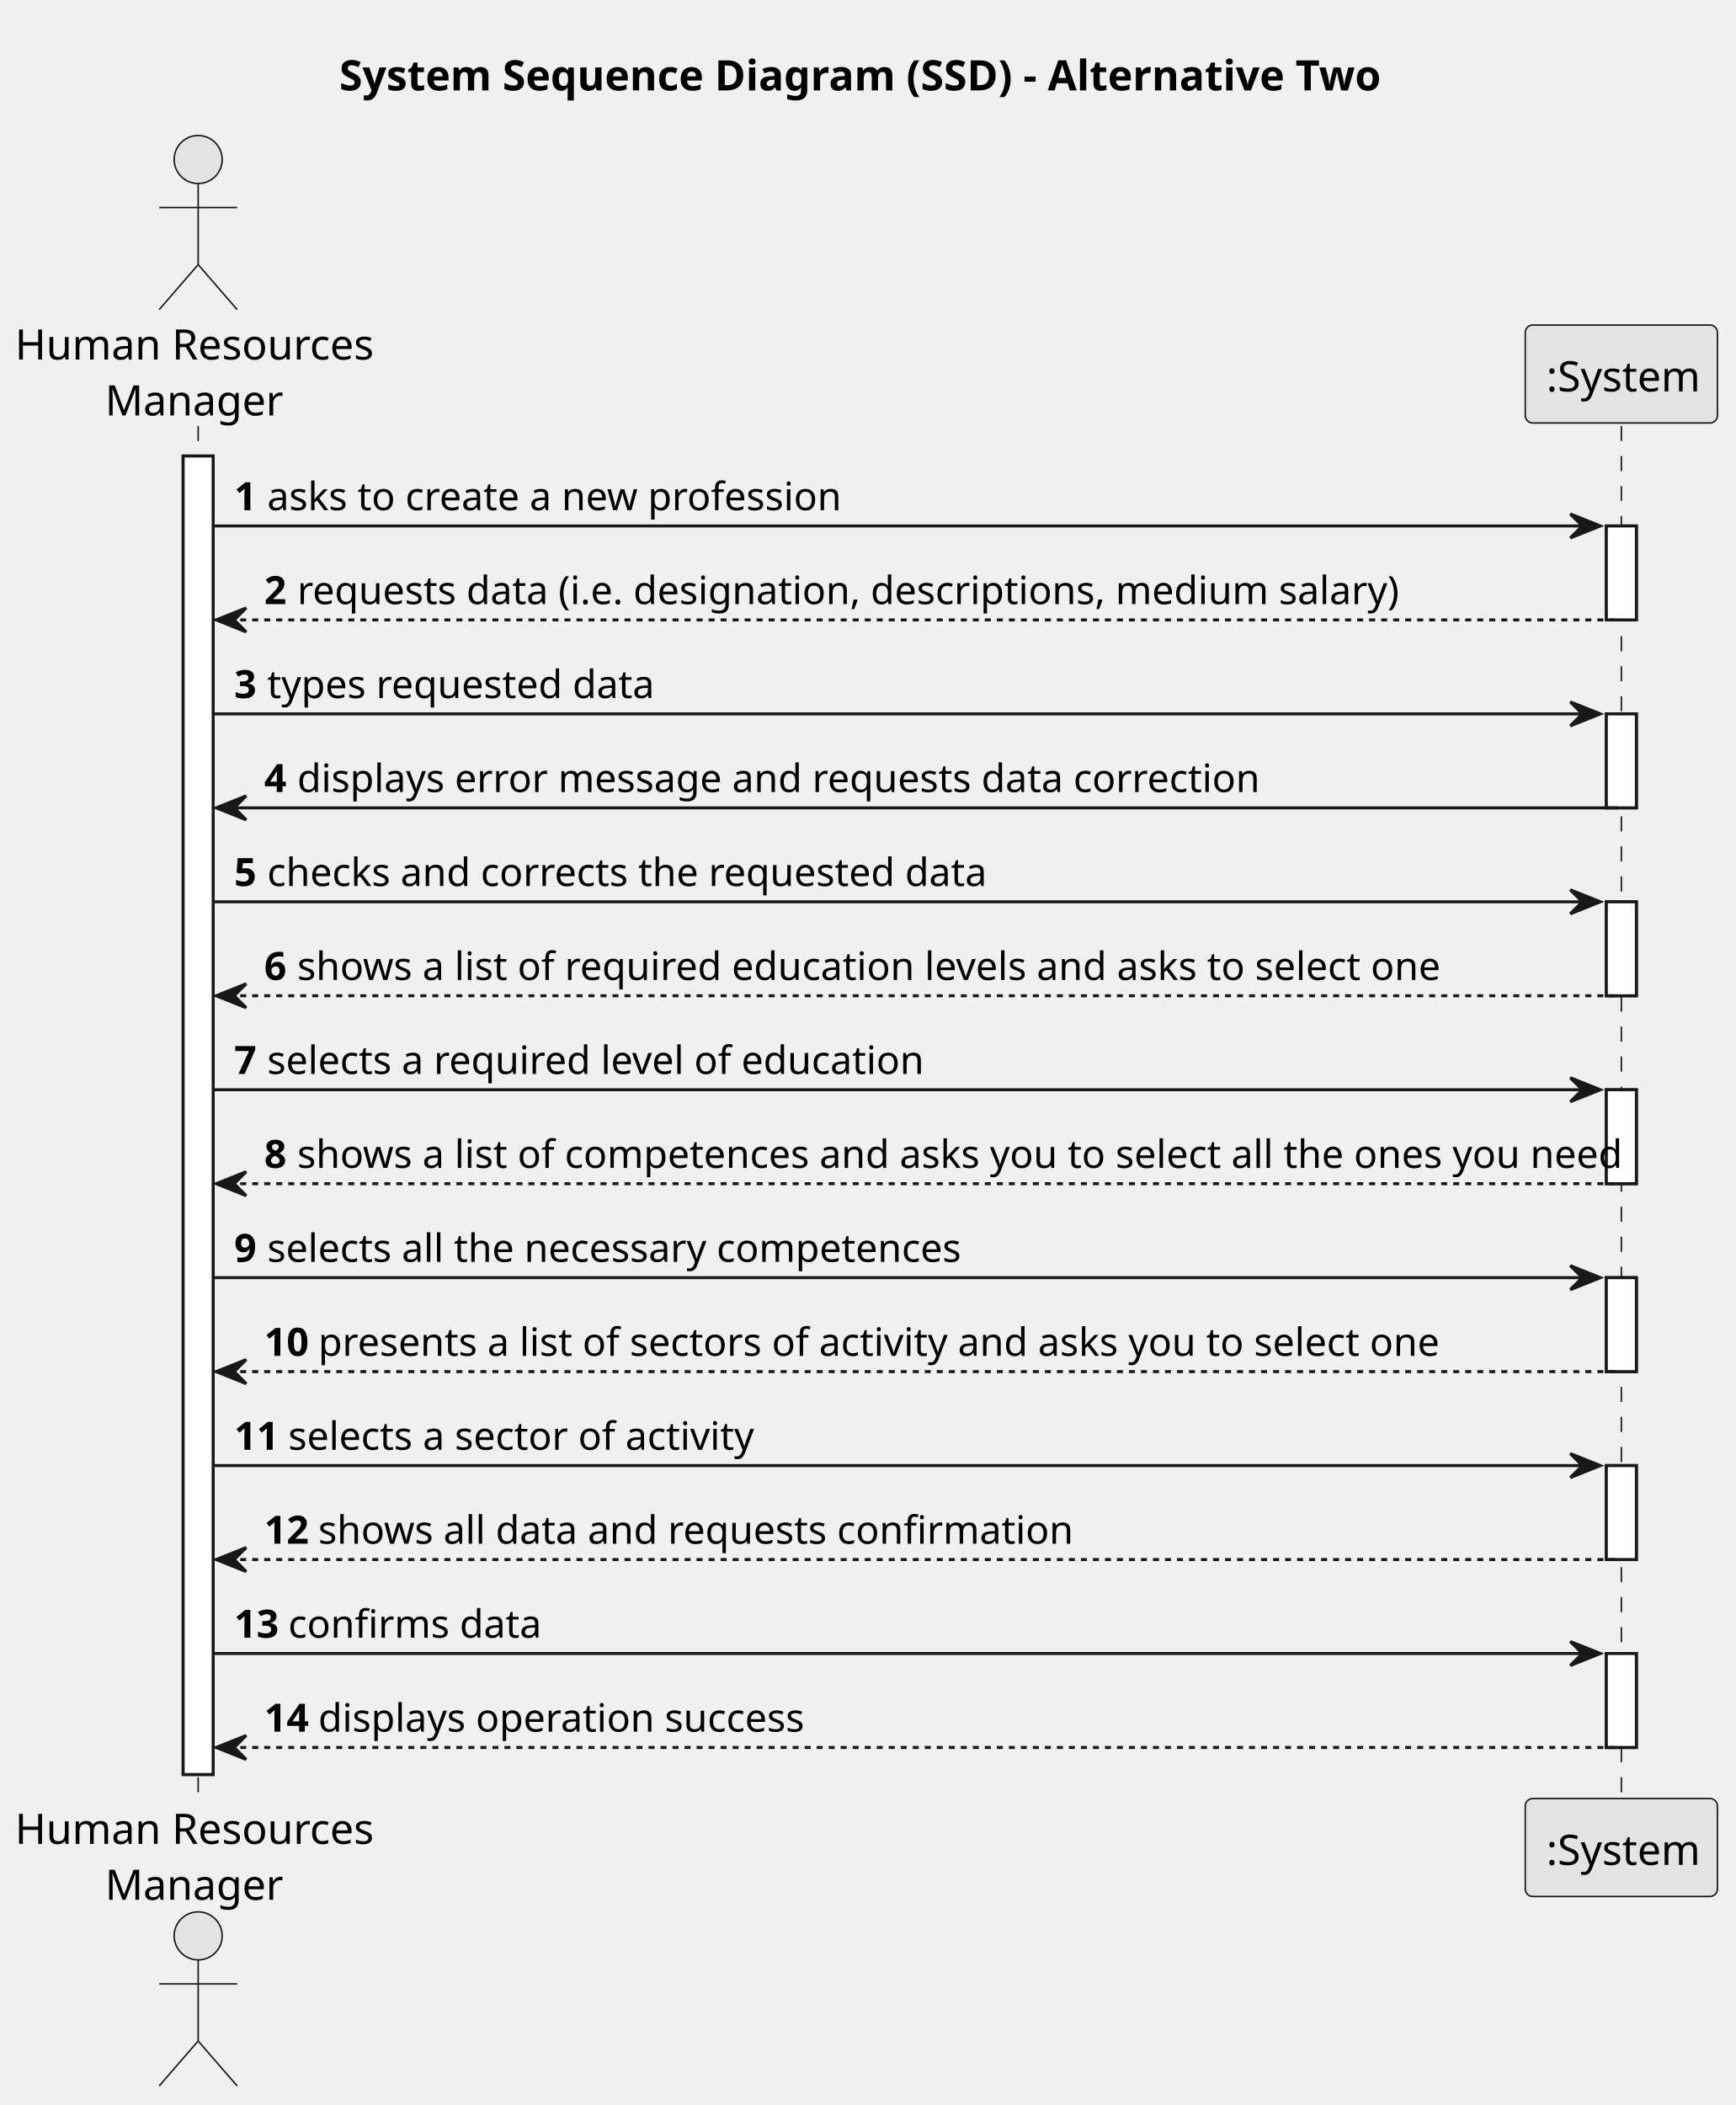
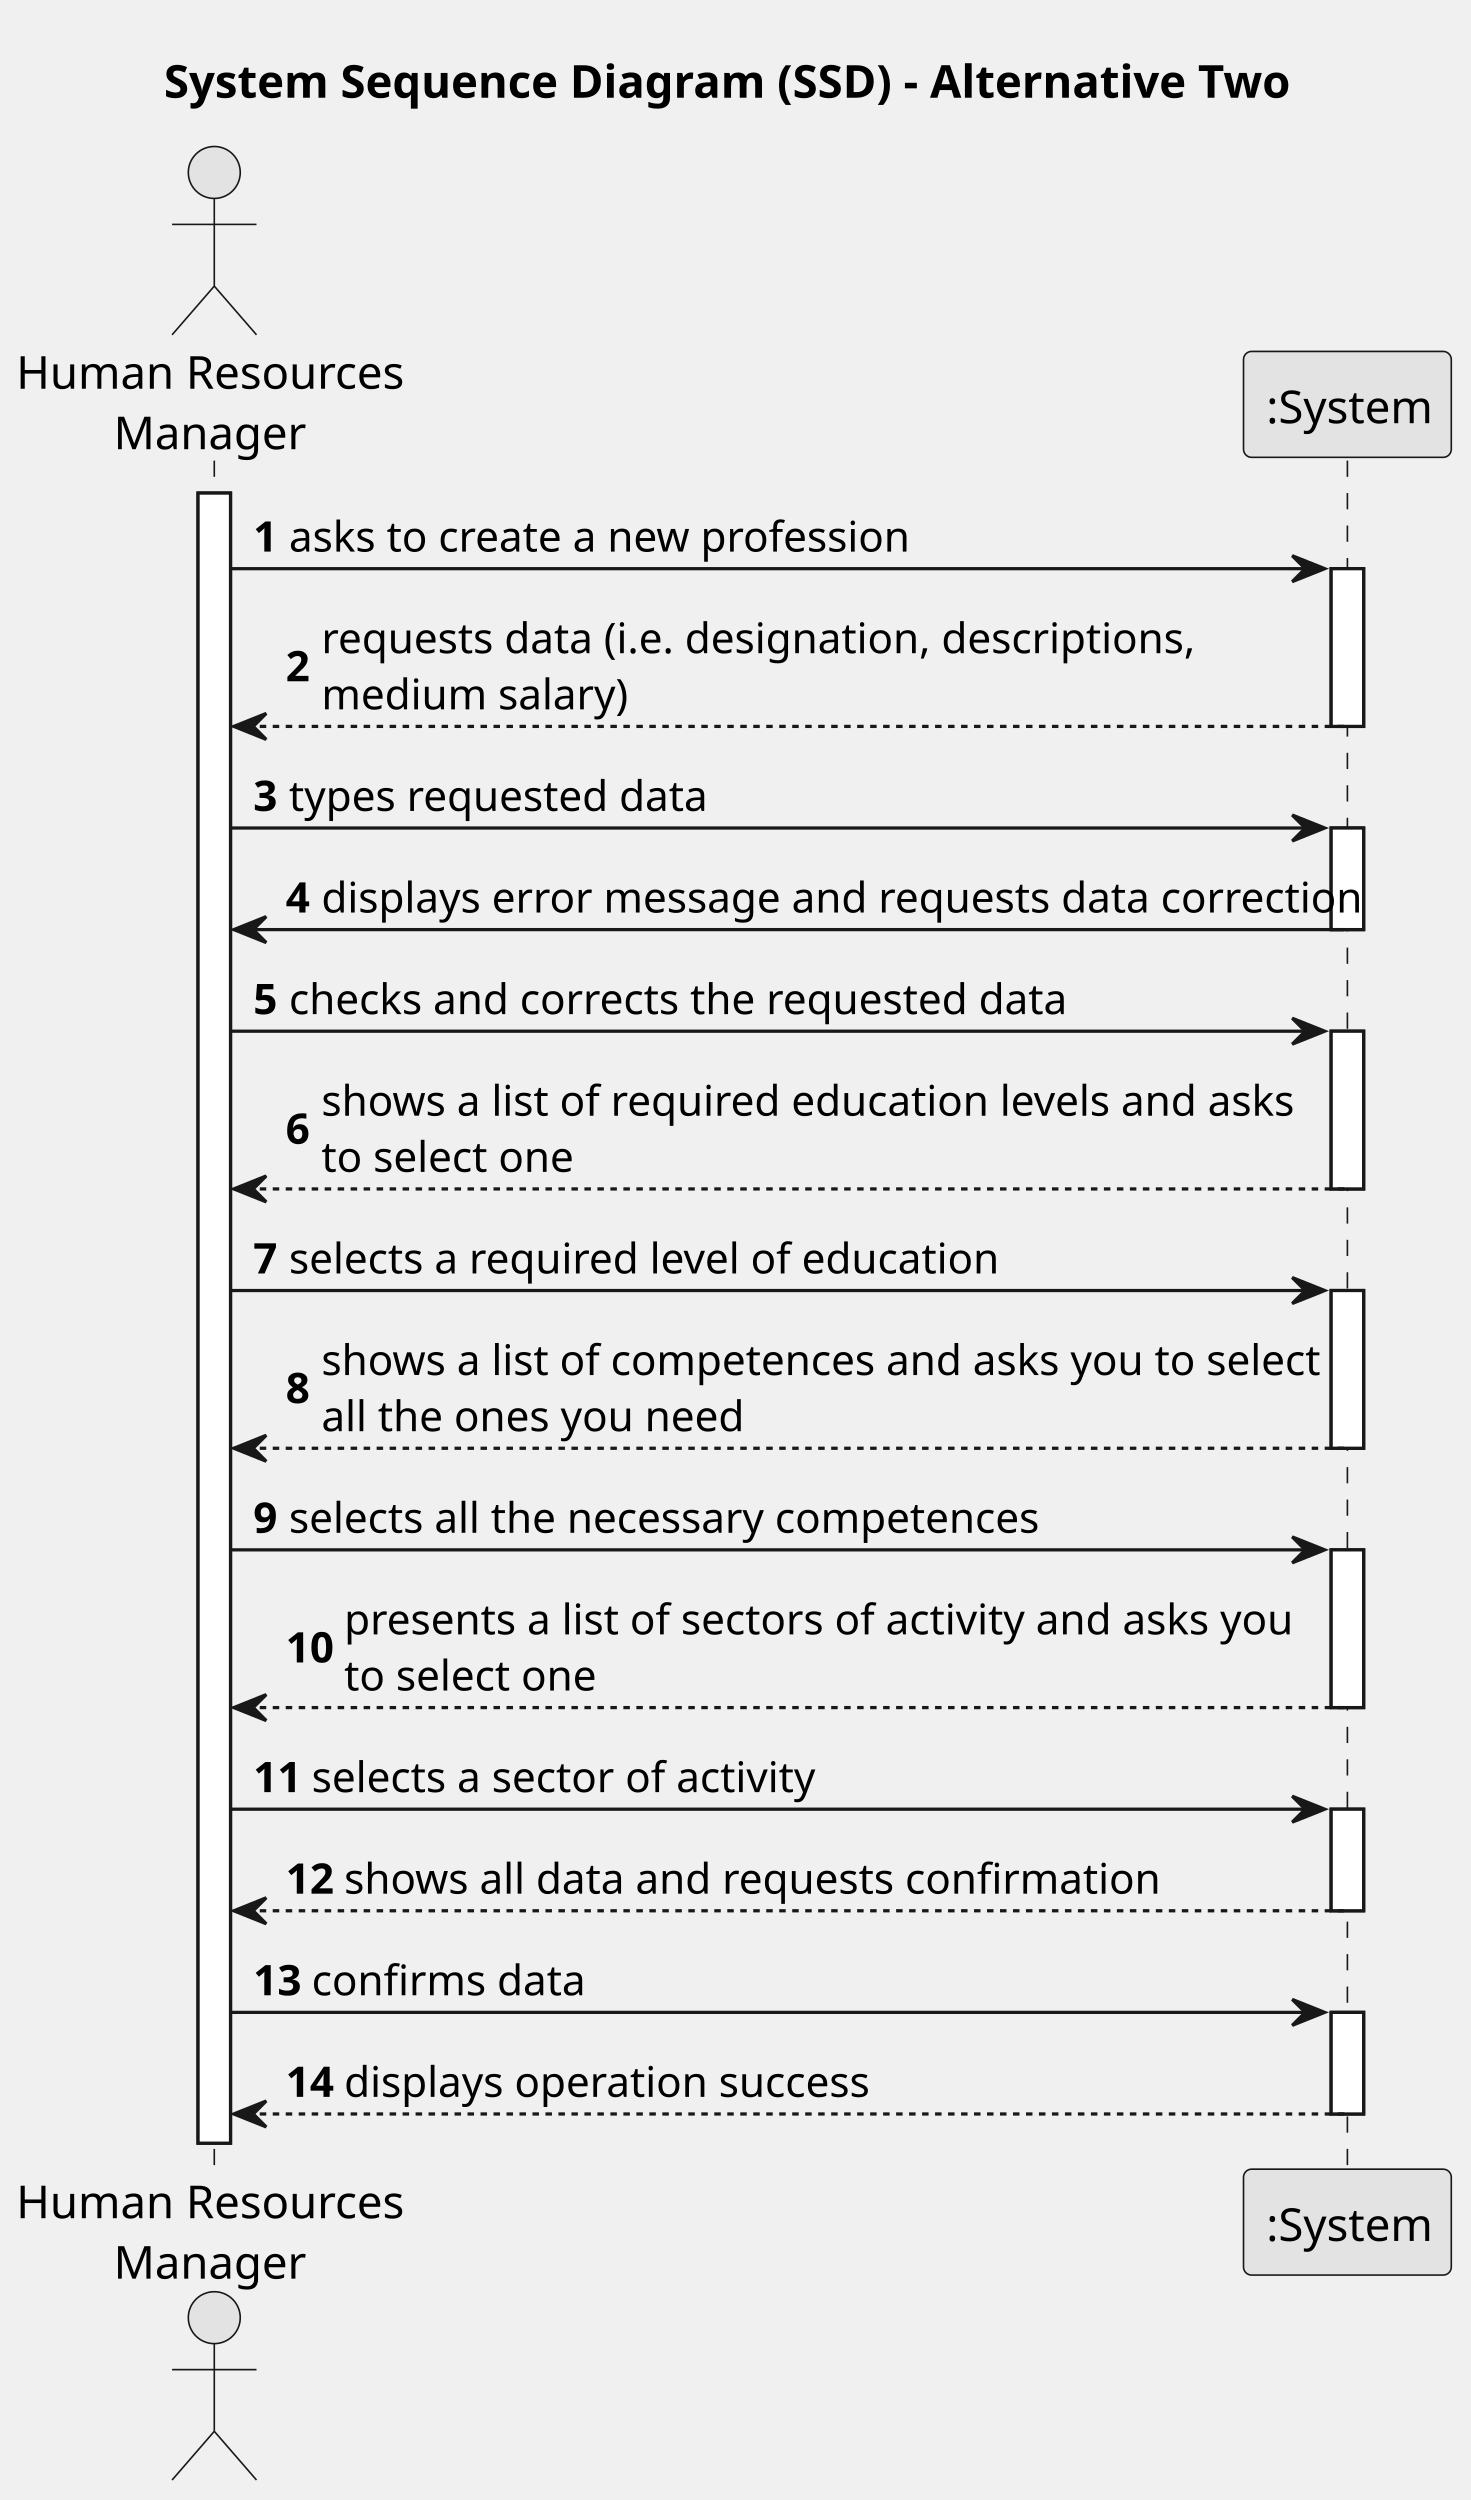
- <svg xmlns="http://www.w3.org/2000/svg" contentStyleType="text/css" height="701px" preserveAspectRatio="none" style="width:578px;height:701px;background:#FFFFFF;" version="1.1" viewBox="0 0 578 701" width="578px" zoomAndPan="magnify">
+ <svg xmlns="http://www.w3.org/2000/svg" contentStyleType="text/css" height="770px" preserveAspectRatio="none" style="width:453px;height:770px;background:#FFFFFF;" version="1.1" viewBox="0 0 453 770" width="453px" zoomAndPan="magnify">
  <defs />
  <g>
-     <text fill="#000000" font-family="sans-serif" font-size="14" font-weight="bold" lengthAdjust="spacing" textLength="350" x="113" y="30.107">System Sequence Diagram (SSD) - Alternative Two</text>
-     <rect fill="#FFFFFF" height="439.074" style="stroke:#181818;stroke-width:1.0;" width="10" x="61" y="151.863" />
-     <rect fill="#FFFFFF" height="31.291" style="stroke:#181818;stroke-width:1.0;" width="10" x="535" y="175.154" />
-     <rect fill="#FFFFFF" height="31.291" style="stroke:#181818;stroke-width:1.0;" width="10" x="535" y="237.736" />
-     <rect fill="#FFFFFF" height="31.291" style="stroke:#181818;stroke-width:1.0;" width="10" x="535" y="300.318" />
-     <rect fill="#FFFFFF" height="31.291" style="stroke:#181818;stroke-width:1.0;" width="10" x="535" y="362.9" />
-     <rect fill="#FFFFFF" height="31.291" style="stroke:#181818;stroke-width:1.0;" width="10" x="535" y="425.482" />
-     <rect fill="#FFFFFF" height="31.291" style="stroke:#181818;stroke-width:1.0;" width="10" x="535" y="488.065" />
-     <rect fill="#FFFFFF" height="31.291" style="stroke:#181818;stroke-width:1.0;" width="10" x="535" y="550.646" />
-     <line style="stroke:#181818;stroke-width:0.5;stroke-dasharray:5.0,5.0;" x1="66" x2="66" y1="141.863" y2="599.938" />
-     <line style="stroke:#181818;stroke-width:0.5;stroke-dasharray:5.0,5.0;" x1="540" x2="540" y1="141.863" y2="599.938" />
+     <text fill="#000000" font-family="sans-serif" font-size="14" font-weight="bold" lengthAdjust="spacing" textLength="350" x="50.5" y="30.107">System Sequence Diagram (SSD) - Alternative Two</text>
+     <rect fill="#FFFFFF" height="508.238" style="stroke:#181818;stroke-width:1.0;" width="10" x="61" y="151.863" />
+     <rect fill="#FFFFFF" height="48.582" style="stroke:#181818;stroke-width:1.0;" width="10" x="410" y="175.154" />
+     <rect fill="#FFFFFF" height="31.291" style="stroke:#181818;stroke-width:1.0;" width="10" x="410" y="255.027" />
+     <rect fill="#FFFFFF" height="48.582" style="stroke:#181818;stroke-width:1.0;" width="10" x="410" y="317.609" />
+     <rect fill="#FFFFFF" height="48.582" style="stroke:#181818;stroke-width:1.0;" width="10" x="410" y="397.482" />
+     <rect fill="#FFFFFF" height="48.582" style="stroke:#181818;stroke-width:1.0;" width="10" x="410" y="477.356" />
+     <rect fill="#FFFFFF" height="31.291" style="stroke:#181818;stroke-width:1.0;" width="10" x="410" y="557.229" />
+     <rect fill="#FFFFFF" height="31.291" style="stroke:#181818;stroke-width:1.0;" width="10" x="410" y="619.811" />
+     <line style="stroke:#181818;stroke-width:0.5;stroke-dasharray:5.0,5.0;" x1="66" x2="66" y1="141.863" y2="669.102" />
+     <line style="stroke:#181818;stroke-width:0.5;stroke-dasharray:5.0,5.0;" x1="415" x2="415" y1="141.863" y2="669.102" />
    <text fill="#000000" font-family="sans-serif" font-size="14" lengthAdjust="spacing" textLength="116" x="5" y="119.728">Human Resources</text>
    <text fill="#000000" font-family="sans-serif" font-size="14" lengthAdjust="spacing" textLength="56" x="35" y="138.35">Manager</text>
    <ellipse cx="66" cy="53.121" fill="#E3E3E3" rx="8" ry="8" style="stroke:#181818;stroke-width:0.5;" />
    <path d="M66,61.121 L66,88.121 M53,69.121 L79,69.121 M66,88.121 L53,103.121 M66,88.121 L79,103.121 " fill="none" style="stroke:#181818;stroke-width:0.5;" />
-     <text fill="#000000" font-family="sans-serif" font-size="14" lengthAdjust="spacing" textLength="116" x="5" y="614.045">Human Resources</text>
-     <text fill="#000000" font-family="sans-serif" font-size="14" lengthAdjust="spacing" textLength="56" x="35" y="632.666">Manager</text>
-     <ellipse cx="66" cy="644.68" fill="#E3E3E3" rx="8" ry="8" style="stroke:#181818;stroke-width:0.5;" />
-     <path d="M66,652.68 L66,679.68 M53,660.68 L79,660.68 M66,679.68 L53,694.68 M66,679.68 L79,694.68 " fill="none" style="stroke:#181818;stroke-width:0.5;" />
-     <rect fill="#E3E3E3" height="32.621" rx="2.5" ry="2.5" style="stroke:#181818;stroke-width:0.5;" width="64" x="508" y="108.242" />
-     <text fill="#000000" font-family="sans-serif" font-size="14" lengthAdjust="spacing" textLength="50" x="515" y="130.35">:System</text>
-     <rect fill="#E3E3E3" height="32.621" rx="2.5" ry="2.5" style="stroke:#181818;stroke-width:0.5;" width="64" x="508" y="598.938" />
-     <text fill="#000000" font-family="sans-serif" font-size="14" lengthAdjust="spacing" textLength="50" x="515" y="621.045">:System</text>
-     <rect fill="#FFFFFF" height="439.074" style="stroke:#181818;stroke-width:1.0;" width="10" x="61" y="151.863" />
-     <rect fill="#FFFFFF" height="31.291" style="stroke:#181818;stroke-width:1.0;" width="10" x="535" y="175.154" />
-     <rect fill="#FFFFFF" height="31.291" style="stroke:#181818;stroke-width:1.0;" width="10" x="535" y="237.736" />
-     <rect fill="#FFFFFF" height="31.291" style="stroke:#181818;stroke-width:1.0;" width="10" x="535" y="300.318" />
-     <rect fill="#FFFFFF" height="31.291" style="stroke:#181818;stroke-width:1.0;" width="10" x="535" y="362.9" />
-     <rect fill="#FFFFFF" height="31.291" style="stroke:#181818;stroke-width:1.0;" width="10" x="535" y="425.482" />
-     <rect fill="#FFFFFF" height="31.291" style="stroke:#181818;stroke-width:1.0;" width="10" x="535" y="488.065" />
-     <rect fill="#FFFFFF" height="31.291" style="stroke:#181818;stroke-width:1.0;" width="10" x="535" y="550.646" />
-     <polygon fill="#181818" points="523,171.154,533,175.154,523,179.154,527,175.154" style="stroke:#181818;stroke-width:1.0;" />
-     <line style="stroke:#181818;stroke-width:1.0;" x1="71" x2="529" y1="175.154" y2="175.154" />
+     <text fill="#000000" font-family="sans-serif" font-size="14" lengthAdjust="spacing" textLength="116" x="5" y="683.209">Human Resources</text>
+     <text fill="#000000" font-family="sans-serif" font-size="14" lengthAdjust="spacing" textLength="56" x="35" y="701.83">Manager</text>
+     <ellipse cx="66" cy="713.844" fill="#E3E3E3" rx="8" ry="8" style="stroke:#181818;stroke-width:0.5;" />
+     <path d="M66,721.844 L66,748.844 M53,729.844 L79,729.844 M66,748.844 L53,763.844 M66,748.844 L79,763.844 " fill="none" style="stroke:#181818;stroke-width:0.5;" />
+     <rect fill="#E3E3E3" height="32.621" rx="2.5" ry="2.5" style="stroke:#181818;stroke-width:0.5;" width="64" x="383" y="108.242" />
+     <text fill="#000000" font-family="sans-serif" font-size="14" lengthAdjust="spacing" textLength="50" x="390" y="130.35">:System</text>
+     <rect fill="#E3E3E3" height="32.621" rx="2.5" ry="2.5" style="stroke:#181818;stroke-width:0.5;" width="64" x="383" y="668.102" />
+     <text fill="#000000" font-family="sans-serif" font-size="14" lengthAdjust="spacing" textLength="50" x="390" y="690.209">:System</text>
+     <rect fill="#FFFFFF" height="508.238" style="stroke:#181818;stroke-width:1.0;" width="10" x="61" y="151.863" />
+     <rect fill="#FFFFFF" height="48.582" style="stroke:#181818;stroke-width:1.0;" width="10" x="410" y="175.154" />
+     <rect fill="#FFFFFF" height="31.291" style="stroke:#181818;stroke-width:1.0;" width="10" x="410" y="255.027" />
+     <rect fill="#FFFFFF" height="48.582" style="stroke:#181818;stroke-width:1.0;" width="10" x="410" y="317.609" />
+     <rect fill="#FFFFFF" height="48.582" style="stroke:#181818;stroke-width:1.0;" width="10" x="410" y="397.482" />
+     <rect fill="#FFFFFF" height="48.582" style="stroke:#181818;stroke-width:1.0;" width="10" x="410" y="477.356" />
+     <rect fill="#FFFFFF" height="31.291" style="stroke:#181818;stroke-width:1.0;" width="10" x="410" y="557.229" />
+     <rect fill="#FFFFFF" height="31.291" style="stroke:#181818;stroke-width:1.0;" width="10" x="410" y="619.811" />
+     <polygon fill="#181818" points="398,171.154,408,175.154,398,179.154,402,175.154" style="stroke:#181818;stroke-width:1.0;" />
+     <line style="stroke:#181818;stroke-width:1.0;" x1="71" x2="404" y1="175.154" y2="175.154" />
    <text fill="#000000" font-family="sans-serif" font-size="13" font-weight="bold" lengthAdjust="spacing" textLength="7" x="78" y="169.892">1</text>
    <text fill="#000000" font-family="sans-serif" font-size="13" lengthAdjust="spacing" textLength="184" x="89" y="169.892">asks to create a new profession</text>
-     <polygon fill="#181818" points="82,202.445,72,206.445,82,210.445,78,206.445" style="stroke:#181818;stroke-width:1.0;" />
-     <line style="stroke:#181818;stroke-width:1.0;stroke-dasharray:2.0,2.0;" x1="76" x2="539" y1="206.445" y2="206.445" />
-     <text fill="#000000" font-family="sans-serif" font-size="13" font-weight="bold" lengthAdjust="spacing" textLength="7" x="88" y="201.183">2</text>
-     <text fill="#000000" font-family="sans-serif" font-size="13" lengthAdjust="spacing" textLength="350" x="99" y="201.183">requests data (i.e. designation, descriptions, medium salary)</text>
-     <polygon fill="#181818" points="523,233.736,533,237.736,523,241.736,527,237.736" style="stroke:#181818;stroke-width:1.0;" />
-     <line style="stroke:#181818;stroke-width:1.0;" x1="71" x2="529" y1="237.736" y2="237.736" />
-     <text fill="#000000" font-family="sans-serif" font-size="13" font-weight="bold" lengthAdjust="spacing" textLength="7" x="78" y="232.474">3</text>
-     <text fill="#000000" font-family="sans-serif" font-size="13" lengthAdjust="spacing" textLength="122" x="89" y="232.474">types requested data</text>
-     <polygon fill="#181818" points="82,265.027,72,269.027,82,273.027,78,269.027" style="stroke:#181818;stroke-width:1.0;" />
-     <line style="stroke:#181818;stroke-width:1.0;" x1="76" x2="539" y1="269.027" y2="269.027" />
-     <text fill="#000000" font-family="sans-serif" font-size="13" font-weight="bold" lengthAdjust="spacing" textLength="7" x="88" y="263.765">4</text>
-     <text fill="#000000" font-family="sans-serif" font-size="13" lengthAdjust="spacing" textLength="304" x="99" y="263.765">displays error message and requests data correction</text>
-     <polygon fill="#181818" points="523,296.318,533,300.318,523,304.318,527,300.318" style="stroke:#181818;stroke-width:1.0;" />
-     <line style="stroke:#181818;stroke-width:1.0;" x1="71" x2="529" y1="300.318" y2="300.318" />
-     <text fill="#000000" font-family="sans-serif" font-size="13" font-weight="bold" lengthAdjust="spacing" textLength="7" x="78" y="295.056">5</text>
-     <text fill="#000000" font-family="sans-serif" font-size="13" lengthAdjust="spacing" textLength="230" x="89" y="295.056">checks and corrects the requested data</text>
-     <polygon fill="#181818" points="82,327.609,72,331.609,82,335.609,78,331.609" style="stroke:#181818;stroke-width:1.0;" />
-     <line style="stroke:#181818;stroke-width:1.0;stroke-dasharray:2.0,2.0;" x1="76" x2="539" y1="331.609" y2="331.609" />
-     <text fill="#000000" font-family="sans-serif" font-size="13" font-weight="bold" lengthAdjust="spacing" textLength="7" x="88" y="326.347">6</text>
-     <text fill="#000000" font-family="sans-serif" font-size="13" lengthAdjust="spacing" textLength="365" x="99" y="326.347">shows a list of required education levels and asks to select one</text>
-     <polygon fill="#181818" points="523,358.9,533,362.9,523,366.9,527,362.9" style="stroke:#181818;stroke-width:1.0;" />
-     <line style="stroke:#181818;stroke-width:1.0;" x1="71" x2="529" y1="362.9" y2="362.9" />
-     <text fill="#000000" font-family="sans-serif" font-size="13" font-weight="bold" lengthAdjust="spacing" textLength="7" x="78" y="357.638">7</text>
-     <text fill="#000000" font-family="sans-serif" font-size="13" lengthAdjust="spacing" textLength="206" x="89" y="357.638">selects a required level of education</text>
-     <polygon fill="#181818" points="82,390.191,72,394.191,82,398.191,78,394.191" style="stroke:#181818;stroke-width:1.0;" />
-     <line style="stroke:#181818;stroke-width:1.0;stroke-dasharray:2.0,2.0;" x1="76" x2="539" y1="394.191" y2="394.191" />
-     <text fill="#000000" font-family="sans-serif" font-size="13" font-weight="bold" lengthAdjust="spacing" textLength="7" x="88" y="388.929">8</text>
-     <text fill="#000000" font-family="sans-serif" font-size="13" lengthAdjust="spacing" textLength="429" x="99" y="388.929">shows a list of competences and asks you to select all the ones you need</text>
-     <polygon fill="#181818" points="523,421.482,533,425.482,523,429.482,527,425.482" style="stroke:#181818;stroke-width:1.0;" />
-     <line style="stroke:#181818;stroke-width:1.0;" x1="71" x2="529" y1="425.482" y2="425.482" />
-     <text fill="#000000" font-family="sans-serif" font-size="13" font-weight="bold" lengthAdjust="spacing" textLength="7" x="78" y="420.22">9</text>
-     <text fill="#000000" font-family="sans-serif" font-size="13" lengthAdjust="spacing" textLength="227" x="89" y="420.22">selects all the necessary competences</text>
-     <polygon fill="#181818" points="82,452.773,72,456.773,82,460.773,78,456.773" style="stroke:#181818;stroke-width:1.0;" />
-     <line style="stroke:#181818;stroke-width:1.0;stroke-dasharray:2.0,2.0;" x1="76" x2="539" y1="456.773" y2="456.773" />
-     <text fill="#000000" font-family="sans-serif" font-size="13" font-weight="bold" lengthAdjust="spacing" textLength="14" x="88" y="451.511">10</text>
-     <text fill="#000000" font-family="sans-serif" font-size="13" lengthAdjust="spacing" textLength="362" x="106" y="451.511">presents a list of sectors of activity and asks you to select one</text>
-     <polygon fill="#181818" points="523,484.065,533,488.065,523,492.065,527,488.065" style="stroke:#181818;stroke-width:1.0;" />
-     <line style="stroke:#181818;stroke-width:1.0;" x1="71" x2="529" y1="488.065" y2="488.065" />
-     <text fill="#000000" font-family="sans-serif" font-size="13" font-weight="bold" lengthAdjust="spacing" textLength="14" x="78" y="482.802">11</text>
-     <text fill="#000000" font-family="sans-serif" font-size="13" lengthAdjust="spacing" textLength="151" x="96" y="482.802">selects a sector of activity</text>
-     <polygon fill="#181818" points="82,515.356,72,519.356,82,523.356,78,519.356" style="stroke:#181818;stroke-width:1.0;" />
-     <line style="stroke:#181818;stroke-width:1.0;stroke-dasharray:2.0,2.0;" x1="76" x2="539" y1="519.356" y2="519.356" />
-     <text fill="#000000" font-family="sans-serif" font-size="13" font-weight="bold" lengthAdjust="spacing" textLength="14" x="88" y="514.093">12</text>
-     <text fill="#000000" font-family="sans-serif" font-size="13" lengthAdjust="spacing" textLength="236" x="106" y="514.093">shows all data and requests confirmation</text>
-     <polygon fill="#181818" points="523,546.646,533,550.646,523,554.646,527,550.646" style="stroke:#181818;stroke-width:1.0;" />
-     <line style="stroke:#181818;stroke-width:1.0;" x1="71" x2="529" y1="550.646" y2="550.646" />
-     <text fill="#000000" font-family="sans-serif" font-size="13" font-weight="bold" lengthAdjust="spacing" textLength="14" x="78" y="545.384">13</text>
-     <text fill="#000000" font-family="sans-serif" font-size="13" lengthAdjust="spacing" textLength="78" x="96" y="545.384">confirms data</text>
-     <polygon fill="#181818" points="82,577.938,72,581.938,82,585.938,78,581.938" style="stroke:#181818;stroke-width:1.0;" />
-     <line style="stroke:#181818;stroke-width:1.0;stroke-dasharray:2.0,2.0;" x1="76" x2="539" y1="581.938" y2="581.938" />
-     <text fill="#000000" font-family="sans-serif" font-size="13" font-weight="bold" lengthAdjust="spacing" textLength="14" x="88" y="576.675">14</text>
-     <text fill="#000000" font-family="sans-serif" font-size="13" lengthAdjust="spacing" textLength="158" x="106" y="576.675">displays operation success</text>
+     <polygon fill="#181818" points="82,219.736,72,223.736,82,227.736,78,223.736" style="stroke:#181818;stroke-width:1.0;" />
+     <line style="stroke:#181818;stroke-width:1.0;stroke-dasharray:2.0,2.0;" x1="76" x2="414" y1="223.736" y2="223.736" />
+     <text fill="#000000" font-family="sans-serif" font-size="13" font-weight="bold" lengthAdjust="spacing" textLength="7" x="88" y="209.828">2</text>
+     <text fill="#000000" font-family="sans-serif" font-size="13" lengthAdjust="spacing" textLength="257" x="99" y="201.183">requests data (i.e. designation, descriptions,</text>
+     <text fill="#000000" font-family="sans-serif" font-size="13" lengthAdjust="spacing" textLength="89" x="99" y="218.474">medium salary)</text>
+     <polygon fill="#181818" points="398,251.027,408,255.027,398,259.027,402,255.027" style="stroke:#181818;stroke-width:1.0;" />
+     <line style="stroke:#181818;stroke-width:1.0;" x1="71" x2="404" y1="255.027" y2="255.027" />
+     <text fill="#000000" font-family="sans-serif" font-size="13" font-weight="bold" lengthAdjust="spacing" textLength="7" x="78" y="249.765">3</text>
+     <text fill="#000000" font-family="sans-serif" font-size="13" lengthAdjust="spacing" textLength="122" x="89" y="249.765">types requested data</text>
+     <polygon fill="#181818" points="82,282.318,72,286.318,82,290.318,78,286.318" style="stroke:#181818;stroke-width:1.0;" />
+     <line style="stroke:#181818;stroke-width:1.0;" x1="76" x2="414" y1="286.318" y2="286.318" />
+     <text fill="#000000" font-family="sans-serif" font-size="13" font-weight="bold" lengthAdjust="spacing" textLength="7" x="88" y="281.056">4</text>
+     <text fill="#000000" font-family="sans-serif" font-size="13" lengthAdjust="spacing" textLength="304" x="99" y="281.056">displays error message and requests data correction</text>
+     <polygon fill="#181818" points="398,313.609,408,317.609,398,321.609,402,317.609" style="stroke:#181818;stroke-width:1.0;" />
+     <line style="stroke:#181818;stroke-width:1.0;" x1="71" x2="404" y1="317.609" y2="317.609" />
+     <text fill="#000000" font-family="sans-serif" font-size="13" font-weight="bold" lengthAdjust="spacing" textLength="7" x="78" y="312.347">5</text>
+     <text fill="#000000" font-family="sans-serif" font-size="13" lengthAdjust="spacing" textLength="230" x="89" y="312.347">checks and corrects the requested data</text>
+     <polygon fill="#181818" points="82,362.191,72,366.191,82,370.191,78,366.191" style="stroke:#181818;stroke-width:1.0;" />
+     <line style="stroke:#181818;stroke-width:1.0;stroke-dasharray:2.0,2.0;" x1="76" x2="414" y1="366.191" y2="366.191" />
+     <text fill="#000000" font-family="sans-serif" font-size="13" font-weight="bold" lengthAdjust="spacing" textLength="7" x="88" y="352.283">6</text>
+     <text fill="#000000" font-family="sans-serif" font-size="13" lengthAdjust="spacing" textLength="286" x="99" y="343.638">shows a list of required education levels and asks</text>
+     <text fill="#000000" font-family="sans-serif" font-size="13" lengthAdjust="spacing" textLength="75" x="99" y="360.929">to select one</text>
+     <polygon fill="#181818" points="398,393.482,408,397.482,398,401.482,402,397.482" style="stroke:#181818;stroke-width:1.0;" />
+     <line style="stroke:#181818;stroke-width:1.0;" x1="71" x2="404" y1="397.482" y2="397.482" />
+     <text fill="#000000" font-family="sans-serif" font-size="13" font-weight="bold" lengthAdjust="spacing" textLength="7" x="78" y="392.22">7</text>
+     <text fill="#000000" font-family="sans-serif" font-size="13" lengthAdjust="spacing" textLength="206" x="89" y="392.22">selects a required level of education</text>
+     <polygon fill="#181818" points="82,442.065,72,446.065,82,450.065,78,446.065" style="stroke:#181818;stroke-width:1.0;" />
+     <line style="stroke:#181818;stroke-width:1.0;stroke-dasharray:2.0,2.0;" x1="76" x2="414" y1="446.065" y2="446.065" />
+     <text fill="#000000" font-family="sans-serif" font-size="13" font-weight="bold" lengthAdjust="spacing" textLength="7" x="88" y="432.156">8</text>
+     <text fill="#000000" font-family="sans-serif" font-size="13" lengthAdjust="spacing" textLength="301" x="99" y="423.511">shows a list of competences and asks you to select</text>
+     <text fill="#000000" font-family="sans-serif" font-size="13" lengthAdjust="spacing" textLength="124" x="99" y="440.802">all the ones you need</text>
+     <polygon fill="#181818" points="398,473.356,408,477.356,398,481.356,402,477.356" style="stroke:#181818;stroke-width:1.0;" />
+     <line style="stroke:#181818;stroke-width:1.0;" x1="71" x2="404" y1="477.356" y2="477.356" />
+     <text fill="#000000" font-family="sans-serif" font-size="13" font-weight="bold" lengthAdjust="spacing" textLength="7" x="78" y="472.093">9</text>
+     <text fill="#000000" font-family="sans-serif" font-size="13" lengthAdjust="spacing" textLength="227" x="89" y="472.093">selects all the necessary competences</text>
+     <polygon fill="#181818" points="82,521.938,72,525.938,82,529.938,78,525.938" style="stroke:#181818;stroke-width:1.0;" />
+     <line style="stroke:#181818;stroke-width:1.0;stroke-dasharray:2.0,2.0;" x1="76" x2="414" y1="525.938" y2="525.938" />
+     <text fill="#000000" font-family="sans-serif" font-size="13" font-weight="bold" lengthAdjust="spacing" textLength="14" x="88" y="512.029">10</text>
+     <text fill="#000000" font-family="sans-serif" font-size="13" lengthAdjust="spacing" textLength="283" x="106" y="503.384">presents a list of sectors of activity and asks you</text>
+     <text fill="#000000" font-family="sans-serif" font-size="13" lengthAdjust="spacing" textLength="75" x="106" y="520.675">to select one</text>
+     <polygon fill="#181818" points="398,553.229,408,557.229,398,561.229,402,557.229" style="stroke:#181818;stroke-width:1.0;" />
+     <line style="stroke:#181818;stroke-width:1.0;" x1="71" x2="404" y1="557.229" y2="557.229" />
+     <text fill="#000000" font-family="sans-serif" font-size="13" font-weight="bold" lengthAdjust="spacing" textLength="14" x="78" y="551.966">11</text>
+     <text fill="#000000" font-family="sans-serif" font-size="13" lengthAdjust="spacing" textLength="151" x="96" y="551.966">selects a sector of activity</text>
+     <polygon fill="#181818" points="82,584.519,72,588.519,82,592.519,78,588.519" style="stroke:#181818;stroke-width:1.0;" />
+     <line style="stroke:#181818;stroke-width:1.0;stroke-dasharray:2.0,2.0;" x1="76" x2="414" y1="588.519" y2="588.519" />
+     <text fill="#000000" font-family="sans-serif" font-size="13" font-weight="bold" lengthAdjust="spacing" textLength="14" x="88" y="583.257">12</text>
+     <text fill="#000000" font-family="sans-serif" font-size="13" lengthAdjust="spacing" textLength="236" x="106" y="583.257">shows all data and requests confirmation</text>
+     <polygon fill="#181818" points="398,615.811,408,619.811,398,623.811,402,619.811" style="stroke:#181818;stroke-width:1.0;" />
+     <line style="stroke:#181818;stroke-width:1.0;" x1="71" x2="404" y1="619.811" y2="619.811" />
+     <text fill="#000000" font-family="sans-serif" font-size="13" font-weight="bold" lengthAdjust="spacing" textLength="14" x="78" y="614.548">13</text>
+     <text fill="#000000" font-family="sans-serif" font-size="13" lengthAdjust="spacing" textLength="78" x="96" y="614.548">confirms data</text>
+     <polygon fill="#181818" points="82,647.102,72,651.102,82,655.102,78,651.102" style="stroke:#181818;stroke-width:1.0;" />
+     <line style="stroke:#181818;stroke-width:1.0;stroke-dasharray:2.0,2.0;" x1="76" x2="414" y1="651.102" y2="651.102" />
+     <text fill="#000000" font-family="sans-serif" font-size="13" font-weight="bold" lengthAdjust="spacing" textLength="14" x="88" y="645.839">14</text>
+     <text fill="#000000" font-family="sans-serif" font-size="13" lengthAdjust="spacing" textLength="158" x="106" y="645.839">displays operation success</text>
  </g>
</svg>
